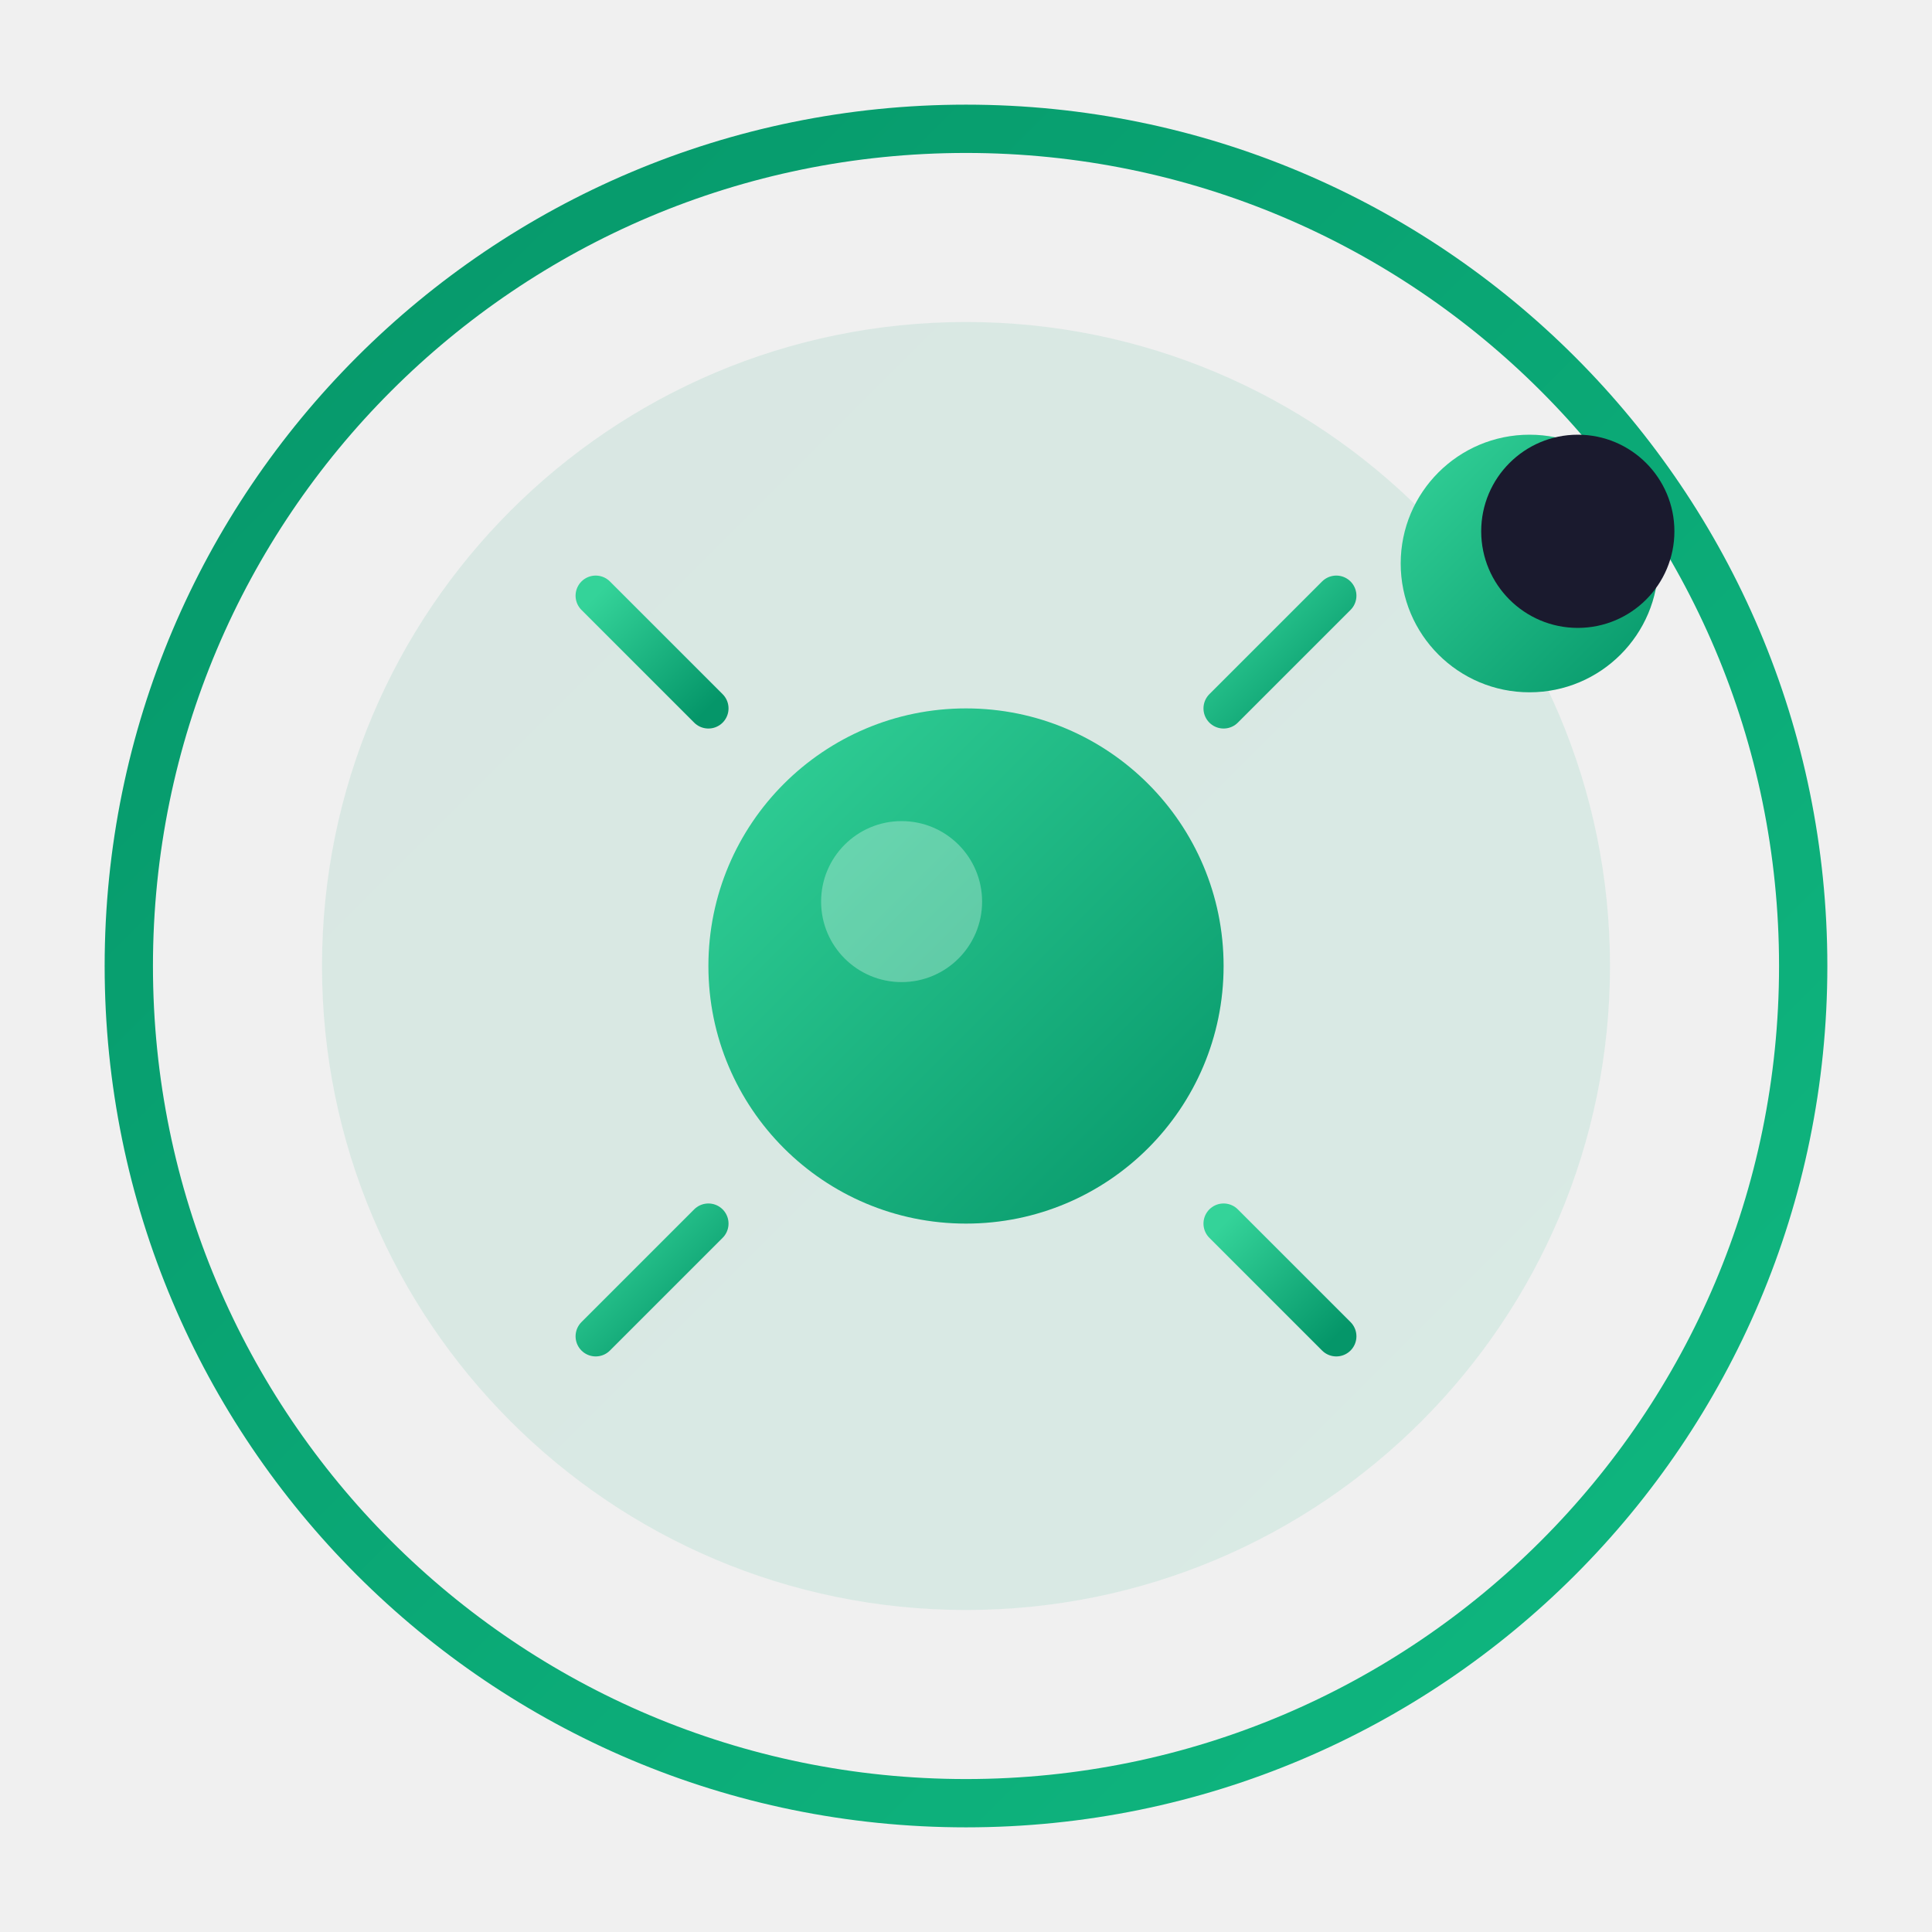
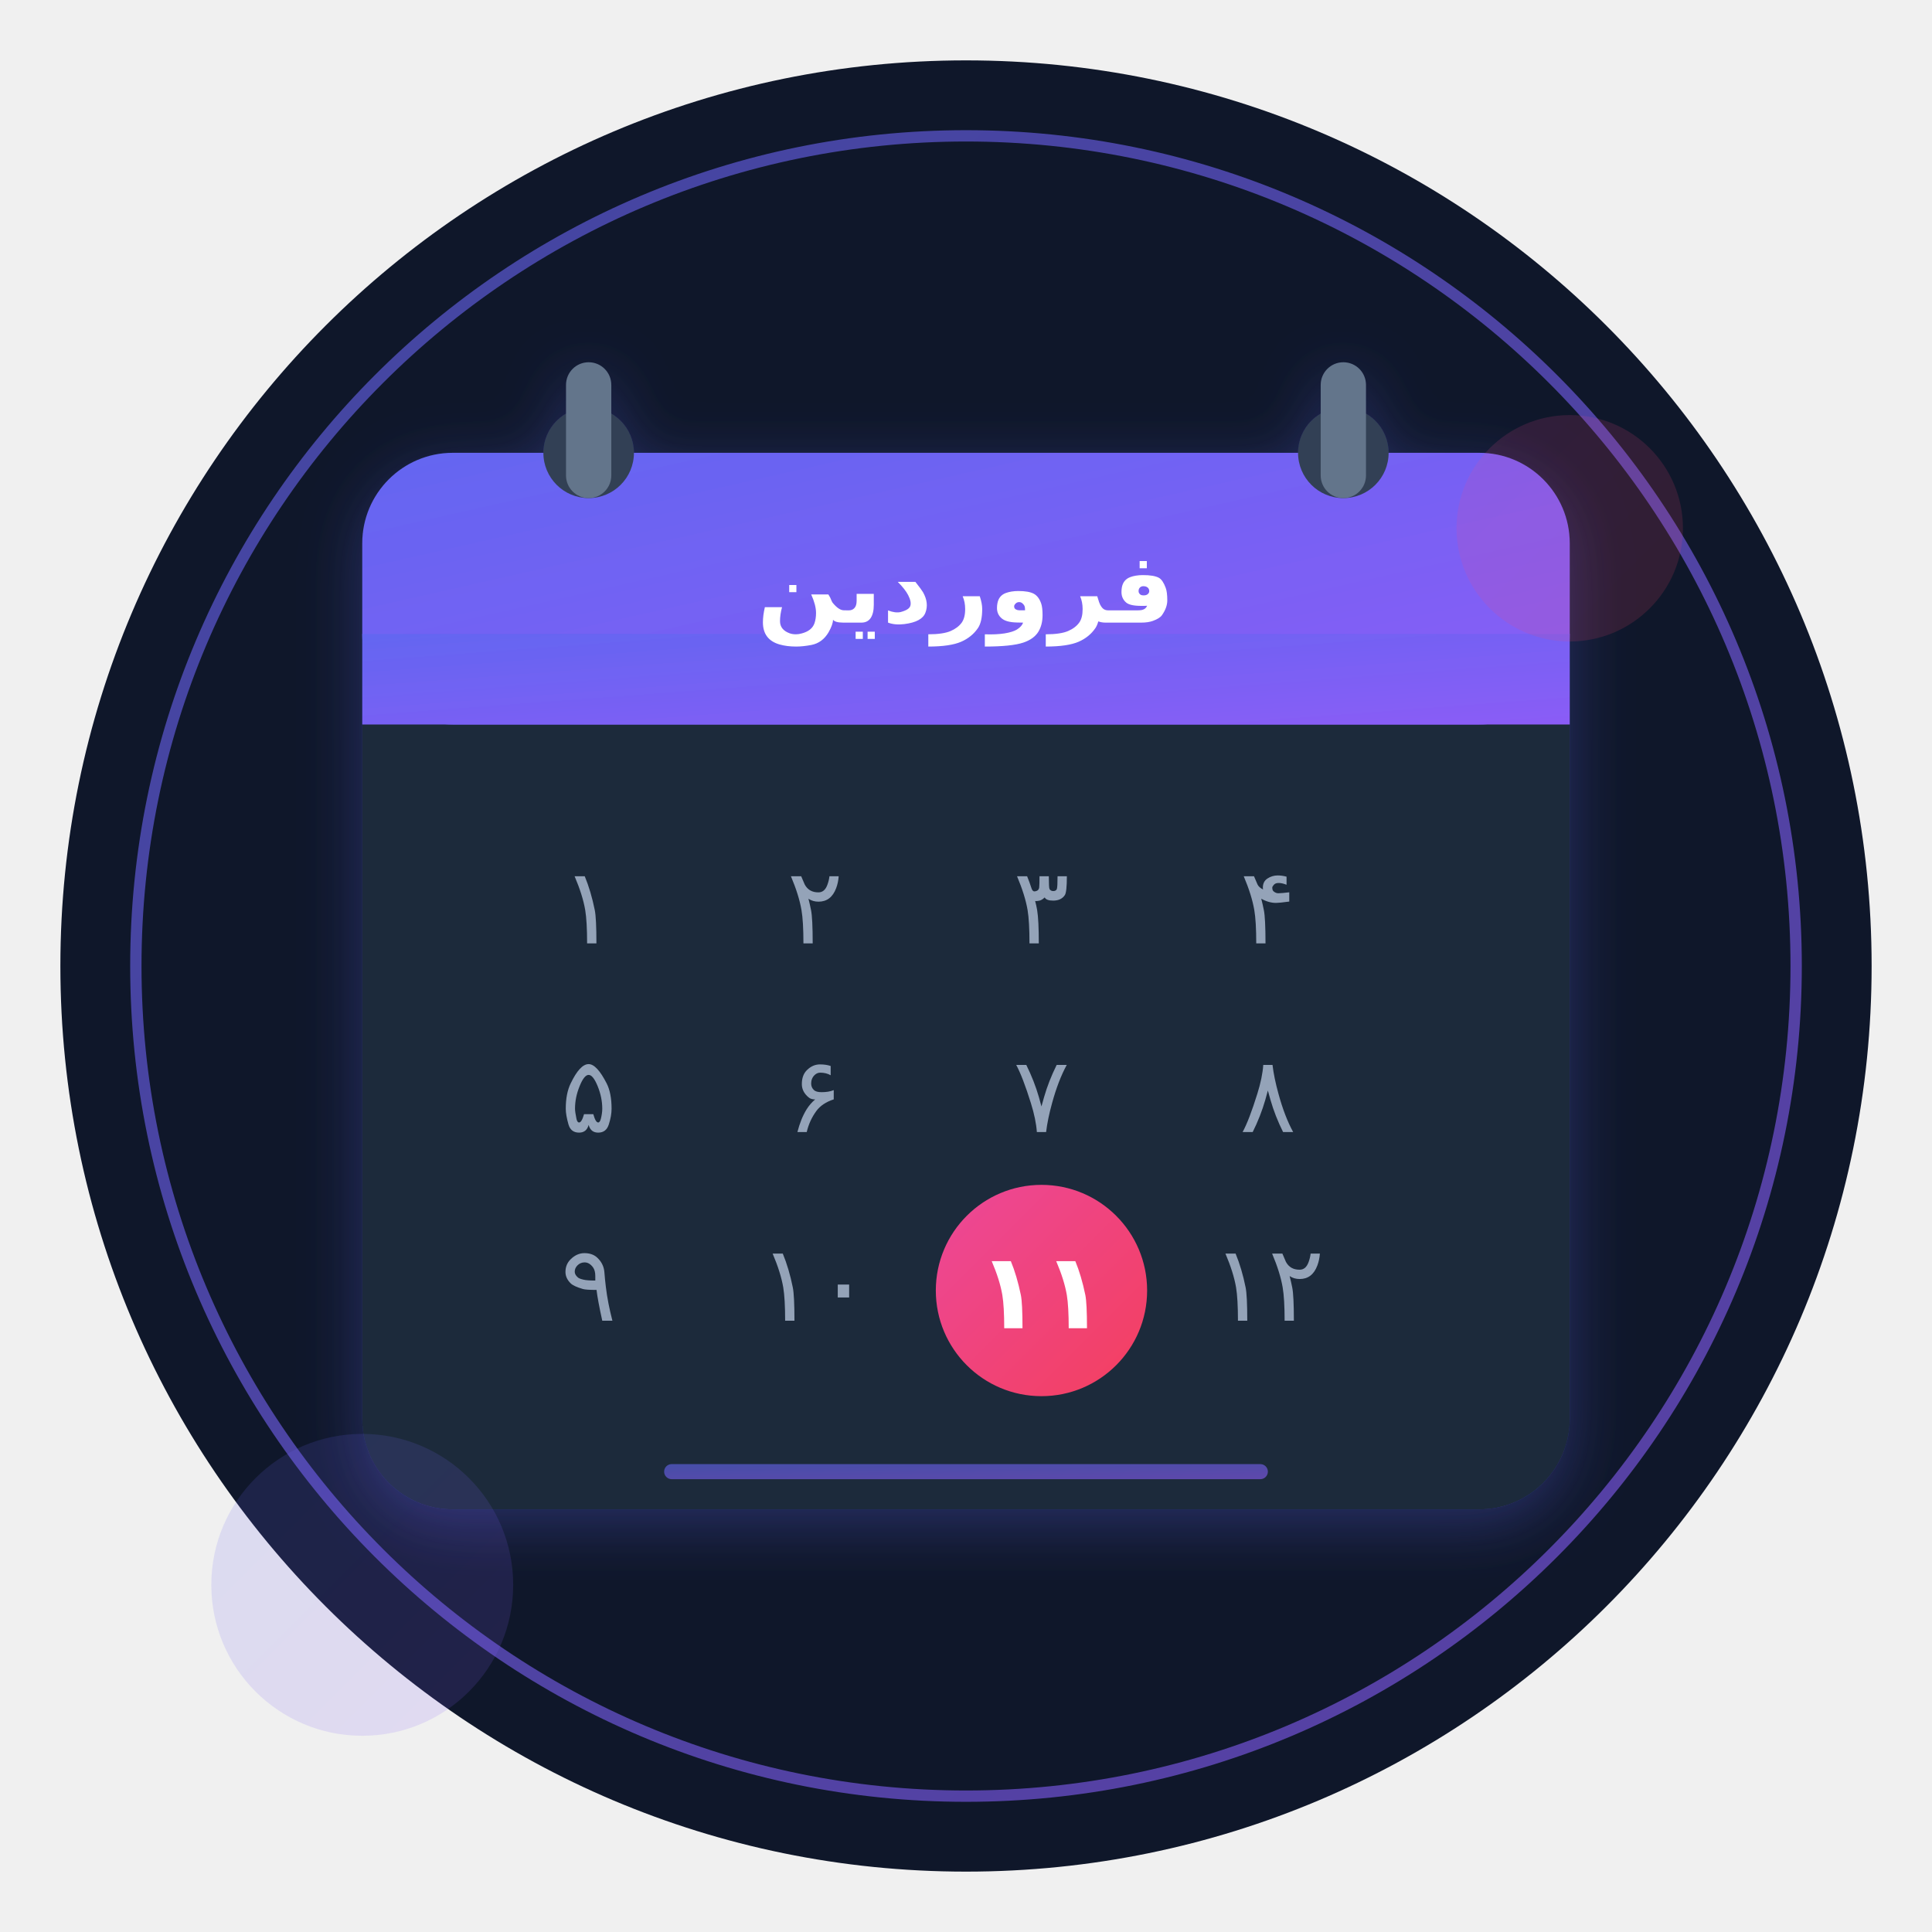
- <svg xmlns="http://www.w3.org/2000/svg" viewBox="0 0 120 120">
+ <svg xmlns="http://www.w3.org/2000/svg" viewBox="0 0 512 512">
  <defs>
-     <linearGradient id="grad1" x1="0%" y1="0%" x2="100%" y2="100%">
-       <stop offset="0%" style="stop-color:#059669;stop-opacity:1" />
-       <stop offset="100%" style="stop-color:#10b981;stop-opacity:1" />
+     <linearGradient id="primaryGrad" x1="0%" y1="0%" x2="100%" y2="100%">
+       <stop offset="0%" style="stop-color:#6366F1;stop-opacity:1" />
+       <stop offset="100%" style="stop-color:#8B5CF6;stop-opacity:1" />
    </linearGradient>
-     <linearGradient id="grad2" x1="0%" y1="0%" x2="100%" y2="100%">
-       <stop offset="0%" style="stop-color:#34d399;stop-opacity:1" />
-       <stop offset="100%" style="stop-color:#059669;stop-opacity:1" />
+     <linearGradient id="accentGrad" x1="0%" y1="0%" x2="100%" y2="100%">
+       <stop offset="0%" style="stop-color:#EC4899;stop-opacity:1" />
+       <stop offset="100%" style="stop-color:#F43F5E;stop-opacity:1" />
    </linearGradient>
+     <filter id="shadow" x="-20%" y="-20%" width="140%" height="140%">
+       <feDropShadow dx="0" dy="4" stdDeviation="8" flood-color="#6366F1" flood-opacity="0.3" />
+     </filter>
  </defs>
-   <circle cx="60" cy="60" r="52" fill="none" stroke="url(#grad1)" stroke-width="3" />
-   <circle cx="60" cy="60" r="40" fill="url(#grad1)" opacity="0.1" />
-   <circle cx="60" cy="60" r="16" fill="url(#grad2)" />
-   <g stroke="url(#grad2)" stroke-width="2.5" stroke-linecap="round">
-     <line x1="60" y1="38" x2="60" y2="28" />
-     <line x1="60" y1="92" x2="60" y2="82" />
-     <line x1="38" y1="60" x2="28" y2="60" />
-     <line x1="92" y1="60" x2="82" y2="60" />
-     <line x1="44" y1="44" x2="37" y2="37" />
-     <line x1="76" y1="76" x2="83" y2="83" />
-     <line x1="44" y1="76" x2="37" y2="83" />
-     <line x1="76" y1="44" x2="83" y2="37" />
+   <circle cx="256" cy="256" r="240" fill="#0F172A" />
+   <circle cx="256" cy="256" r="220" fill="none" stroke="url(#primaryGrad)" stroke-width="3" opacity="0.6" />
+   <g filter="url(#shadow)">
+     <rect x="96" y="120" width="320" height="280" rx="24" fill="#1E293B" />
+     <rect x="96" y="120" width="320" height="72" rx="24" fill="url(#primaryGrad)" />
+     <rect x="96" y="168" width="320" height="24" fill="url(#primaryGrad)" />
+     <circle cx="156" cy="120" r="12" fill="#334155" />
+     <rect x="150" y="96" width="12" height="36" rx="6" fill="#64748B" />
+     <circle cx="356" cy="120" r="12" fill="#334155" />
+     <rect x="350" y="96" width="12" height="36" rx="6" fill="#64748B" />
  </g>
-   <circle cx="56" cy="56" r="5" fill="white" opacity="0.3" />
-   <g transform="translate(85, 25)">
-     <circle cx="10" cy="10" r="8" fill="url(#grad2)" />
-     <circle cx="13" cy="8" r="6" fill="#1a1a2e" />
+   <g fill="#94A3B8" font-family="Tahoma, sans-serif" font-size="28" text-anchor="middle">
+     <text x="156" y="250">۱</text>
+     <text x="216" y="250">۲</text>
+     <text x="276" y="250">۳</text>
+     <text x="336" y="250">۴</text>
+     <text x="156" y="300">۵</text>
+     <text x="216" y="300">۶</text>
+     <text x="276" y="300">۷</text>
+     <text x="336" y="300">۸</text>
+     <text x="156" y="350">۹</text>
+     <text x="216" y="350">۱۰</text>
+     <text x="336" y="350">۱۲</text>
  </g>
+   <circle cx="276" cy="342" r="28" fill="url(#accentGrad)" />
+   <text x="276" y="352" fill="white" font-family="Tahoma, sans-serif" font-size="28" text-anchor="middle" font-weight="bold">۱۱</text>
+   <text x="256" y="165" fill="white" font-family="Tahoma, sans-serif" font-size="26" text-anchor="middle" font-weight="bold">فروردین</text>
+   <circle cx="96" cy="420" r="40" fill="url(#primaryGrad)" opacity="0.15" />
+   <circle cx="416" cy="140" r="30" fill="url(#accentGrad)" opacity="0.15" />
+   <rect x="176" y="388" width="160" height="4" rx="2" fill="url(#primaryGrad)" opacity="0.6" />
</svg>
